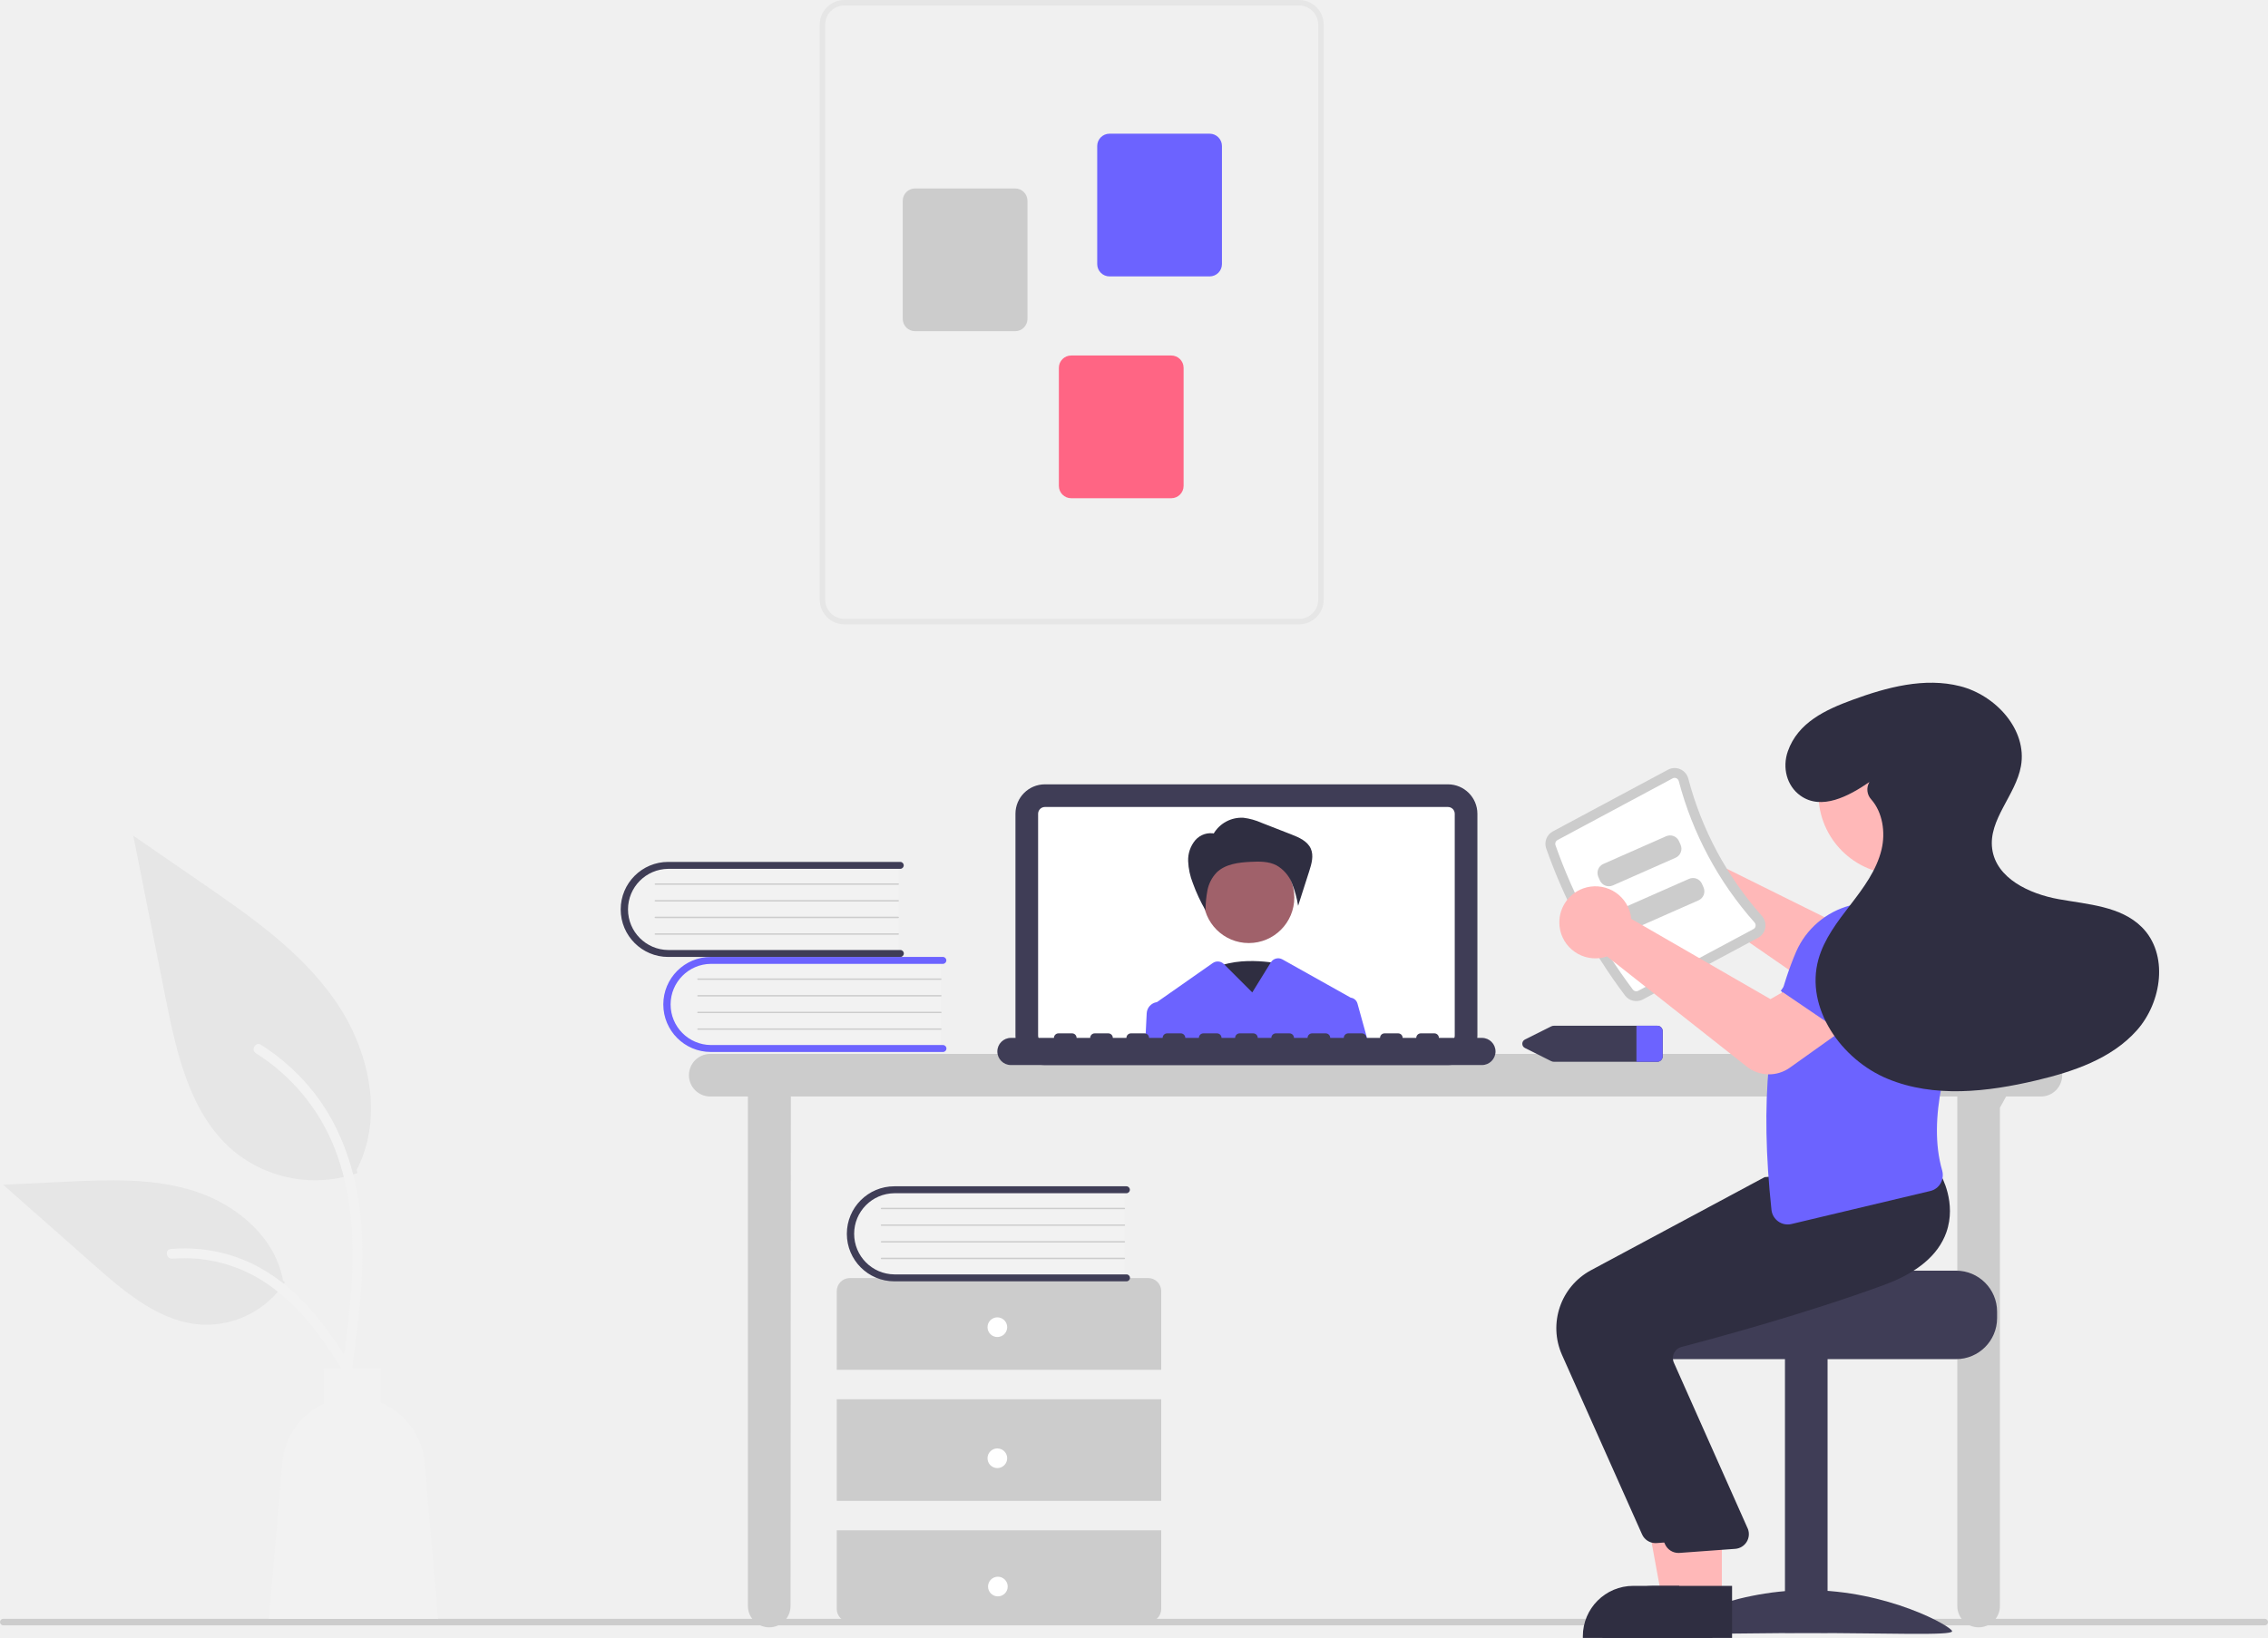
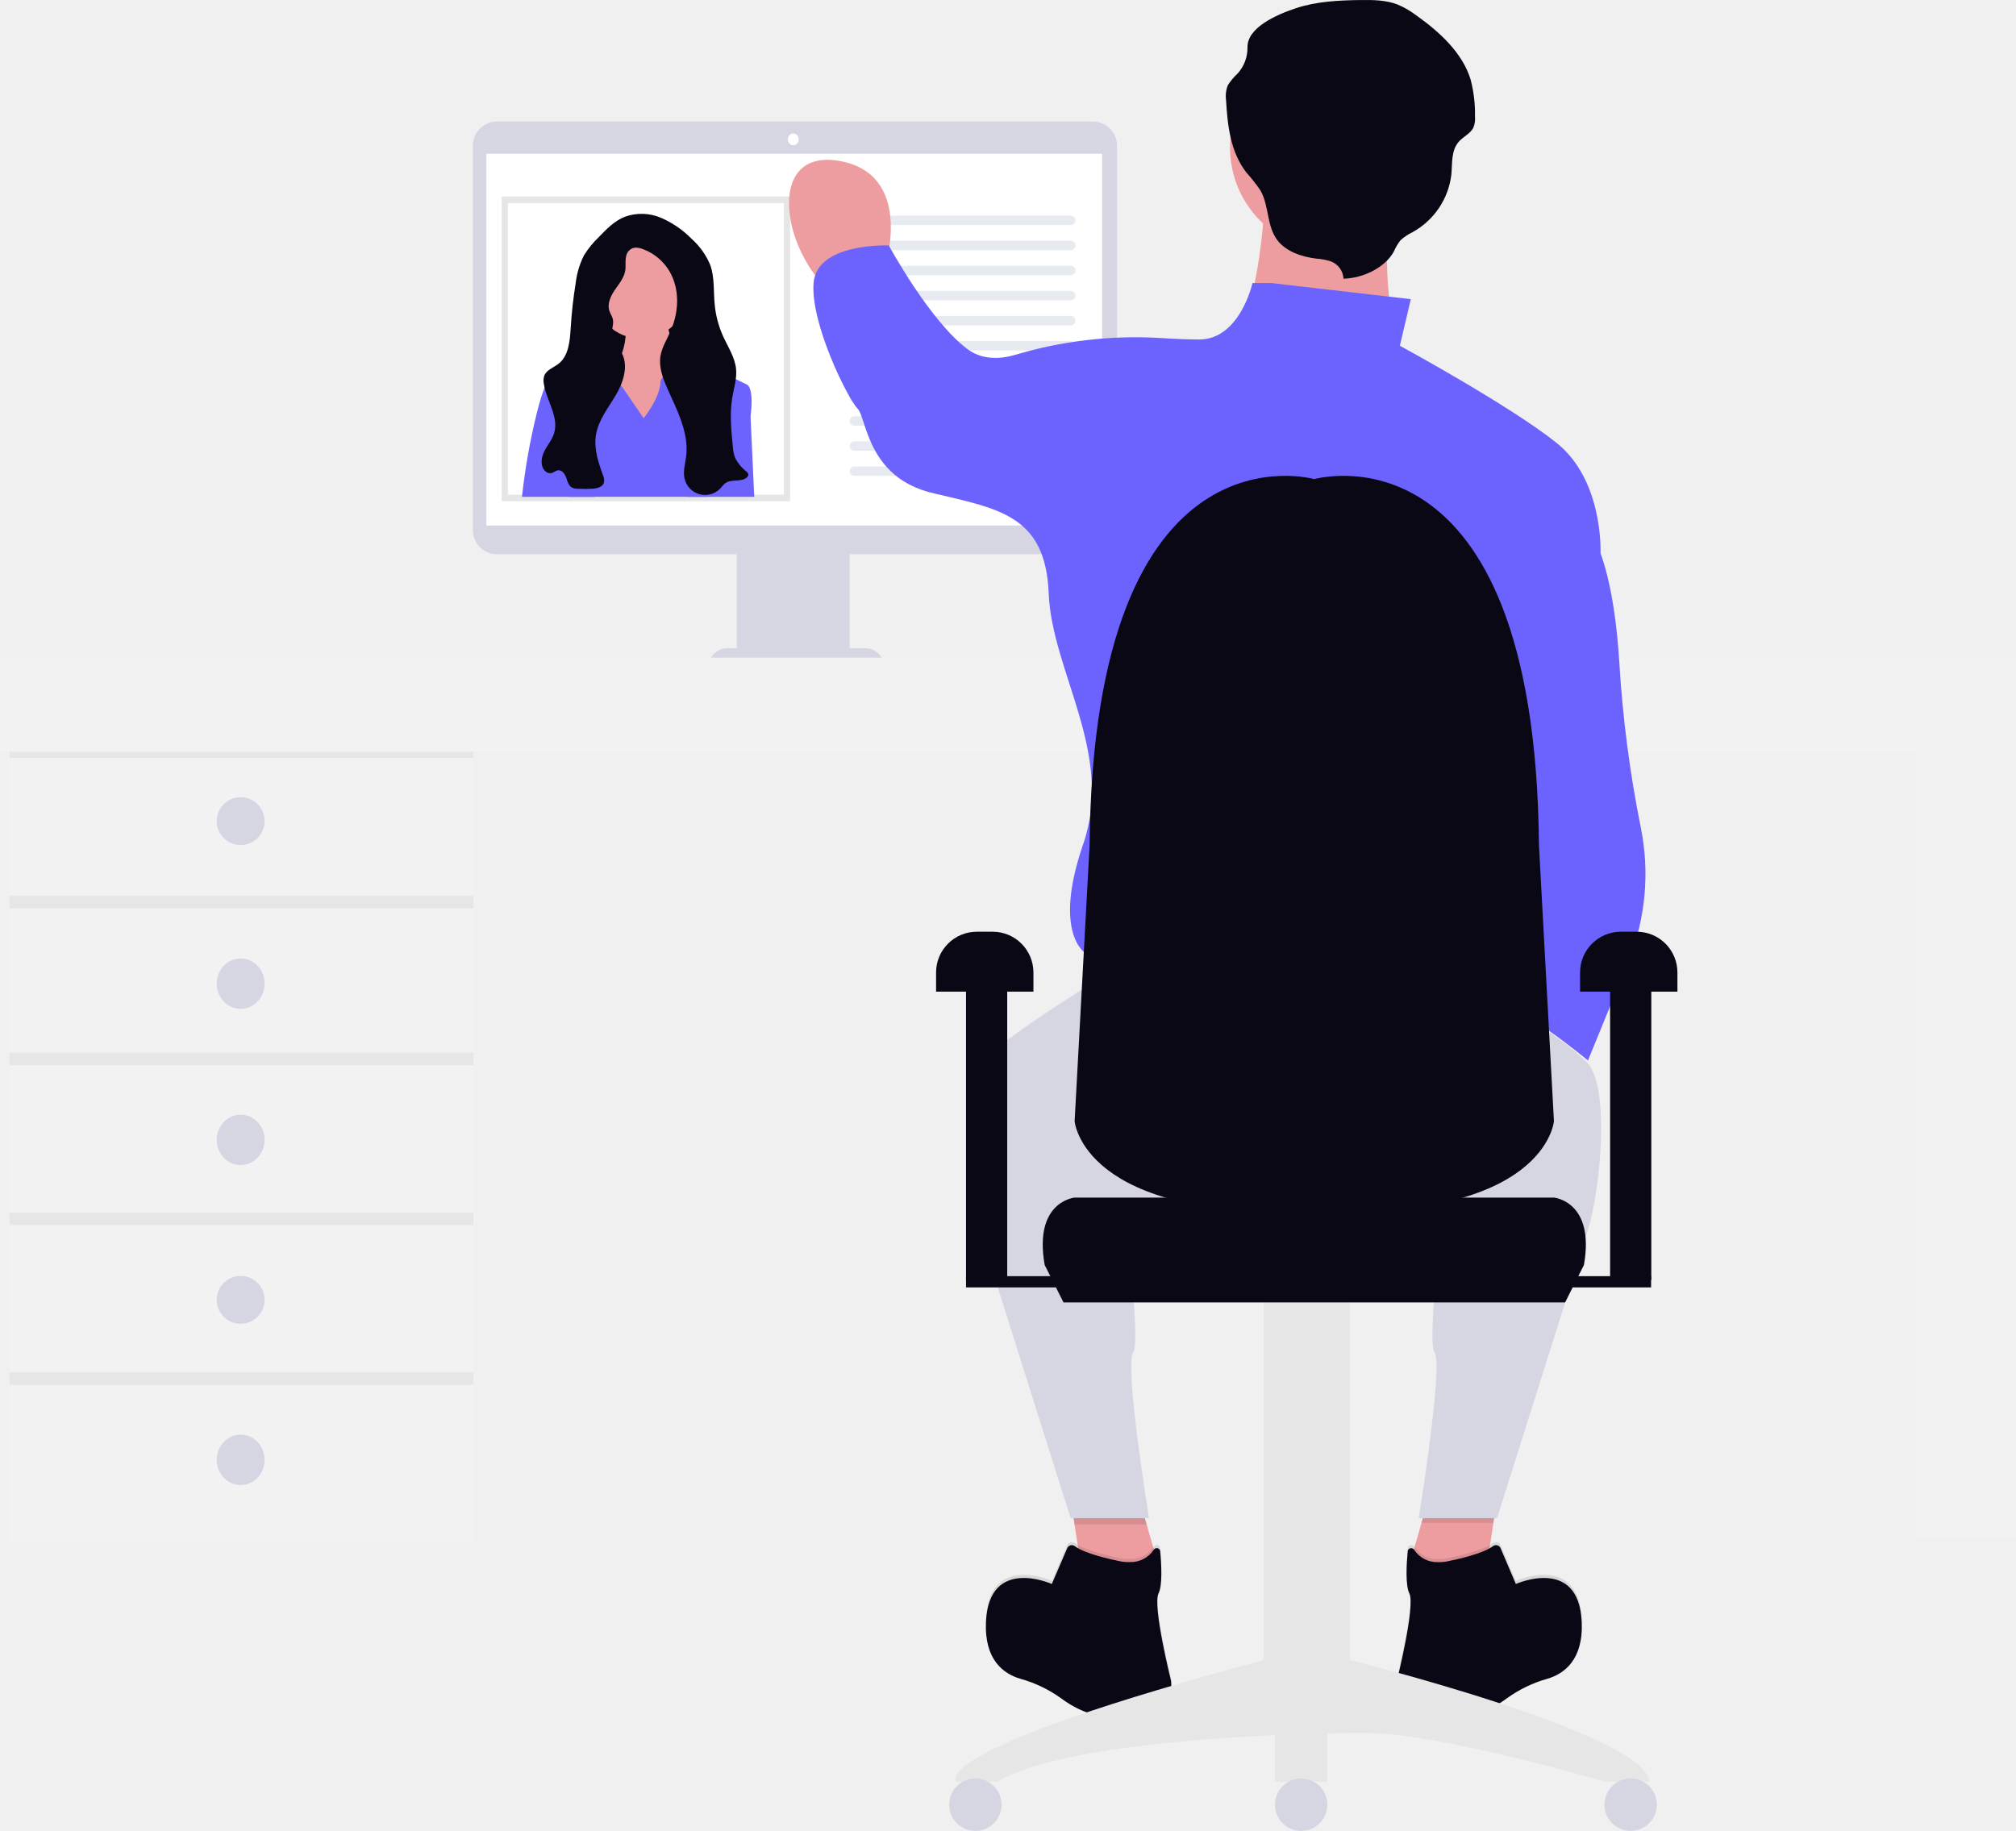
- <svg xmlns="http://www.w3.org/2000/svg" width="692" height="499.877" viewBox="0 0 692 499.877" role="img" artist="Katerina Limpitsouni" source="https://undraw.co/">
-   <path d="M945,696.105H255a1,1,0,0,1,0-2H945a1,1,0,0,1,0,2Z" transform="translate(-254 -200.0616)" fill="#ccc" />
-   <path d="M876.704,521.703h-406a6.5,6.5,0,1,0,0,13h11.5v155.5a6.5,6.5,0,0,0,13,0l.099-155.5H851.204v155.5a6.5,6.5,0,0,0,13,0V538.13l1.891-3.427h10.609a6.5,6.5,0,1,0,0-13Z" transform="translate(-254 -200.0616)" fill="#ccc" />
-   <path d="M695.794,525.105H572.812a8.992,8.992,0,0,1-8.982-8.982V448.414a8.992,8.992,0,0,1,8.982-8.982H695.794a8.992,8.992,0,0,1,8.982,8.982v67.709A8.992,8.992,0,0,1,695.794,525.105Z" transform="translate(-254 -200.0616)" fill="#3f3d56" />
-   <path d="M695.793,446.345H572.813a2.074,2.074,0,0,0-2.07,2.07v67.71a2.074,2.074,0,0,0,2.07,2.07H695.793a2.074,2.074,0,0,0,2.07-2.07v-67.71A2.074,2.074,0,0,0,695.793,446.345Z" transform="translate(-254 -200.0616)" fill="#fff" />
-   <path d="M644.792,494.283s-14.722-3.392-22.82,2.827,10.306,20.355,10.306,20.355Z" transform="translate(-254 -200.0616)" fill="#2f2e41" />
-   <circle cx="381.024" cy="273.924" r="13.887" fill="#a0616a" />
-   <path d="M624.286,454.492a9.898,9.898,0,0,1,9.126-4.856,19.397,19.397,0,0,1,5.515,1.544l9.078,3.541c2.349.916,4.922,2.039,5.941,4.345.946,2.141.24,4.613-.474,6.841l-3.397,10.593a32.246,32.246,0,0,0-1.925-6.998,10.835,10.835,0,0,0-4.704-5.364c-2.358-1.21-5.137-1.185-7.785-1.057-3.749.18-7.826.657-10.489,3.302a10.895,10.895,0,0,0-2.765,5.399,32.5,32.5,0,0,0-.58,6.112,50.669,50.669,0,0,1-3.869-8.295,20.525,20.525,0,0,1-1.438-6.715,9.444,9.444,0,0,1,2.165-6.387,6.195,6.195,0,0,1,6.231-1.961Z" transform="translate(-254 -200.0616)" fill="#2f2e41" />
-   <path d="M668.183,506.325a2.472,2.472,0,0,0-2.07-1.79.86.86,0,0,0-.1-.06L645.282,492.856a2.637,2.637,0,0,0-3.528.908l-5.67,9.18-8.54-8.54-.136-.136a2.636,2.636,0,0,0-3.376-.295l-17.038,11.931c-.03,0-.06.01-.09.01a3.633,3.633,0,0,0-3.03,3.39l-.44,8.89h68.04Z" transform="translate(-254 -200.0616)" fill="#6c63ff" />
-   <path d="M706.158,516.814H693.03a1.382,1.382,0,0,0-1.382-1.382h-4.145a1.382,1.382,0,0,0-1.382,1.382h-4.145a1.382,1.382,0,0,0-1.382-1.382H676.449a1.382,1.382,0,0,0-1.382,1.382h-4.145a1.382,1.382,0,0,0-1.382-1.382h-4.145a1.382,1.382,0,0,0-1.382,1.382h-4.145A1.382,1.382,0,0,0,658.485,515.432h-4.145a1.382,1.382,0,0,0-1.382,1.382h-4.145a1.382,1.382,0,0,0-1.382-1.382H643.285a1.382,1.382,0,0,0-1.382,1.382H637.758a1.382,1.382,0,0,0-1.382-1.382h-4.145a1.382,1.382,0,0,0-1.382,1.382h-4.145a1.382,1.382,0,0,0-1.382-1.382h-4.145a1.382,1.382,0,0,0-1.382,1.382H615.649a1.382,1.382,0,0,0-1.382-1.382h-4.145a1.382,1.382,0,0,0-1.382,1.382h-4.145a1.382,1.382,0,0,0-1.382-1.382h-4.145a1.382,1.382,0,0,0-1.382,1.382h-4.145a1.382,1.382,0,0,0-1.382-1.382h-4.145a1.382,1.382,0,0,0-1.382,1.382H582.485a1.382,1.382,0,0,0-1.382-1.382H576.958a1.382,1.382,0,0,0-1.382,1.382H562.449a4.145,4.145,0,0,0,0,8.291H706.158a4.145,4.145,0,0,0,0-8.291Z" transform="translate(-254 -200.0616)" fill="#3f3d56" />
-   <path d="M541.079,492.74v27.526H472.117a13.771,13.771,0,1,1,0-27.526Z" transform="translate(-254 -200.0616)" fill="#f2f2f2" />
-   <path d="M542.773,520.054a1.059,1.059,0,0,1-1.059,1.059h-70.826a14.504,14.504,0,1,1,0-29.008h70.826a1.059,1.059,0,0,1,0,2.117h-70.826a12.387,12.387,0,0,0,0,24.773h70.826A1.059,1.059,0,0,1,542.773,520.054Z" transform="translate(-254 -200.0616)" fill="#6c63ff" />
-   <path d="M541.079,499.092H466.971a.212.212,0,1,1,0-.423h74.108a.212.212,0,0,1,0,.423Z" transform="translate(-254 -200.0616)" fill="#ccc" />
-   <path d="M541.079,504.174H466.971a.212.212,0,1,1,0-.423h74.108a.212.212,0,0,1,0,.423Z" transform="translate(-254 -200.0616)" fill="#ccc" />
-   <path d="M541.079,509.255H466.971a.212.212,0,1,1,0-.423h74.108a.212.212,0,0,1,0,.423Z" transform="translate(-254 -200.0616)" fill="#ccc" />
-   <path d="M541.079,514.337H466.971a.212.212,0,1,1,0-.423h74.108a.212.212,0,0,1,0,.423Z" transform="translate(-254 -200.0616)" fill="#ccc" />
-   <path d="M528.079,463.74v27.526H459.117a13.771,13.771,0,1,1,0-27.526Z" transform="translate(-254 -200.0616)" fill="#f2f2f2" />
-   <path d="M529.773,491.054a1.059,1.059,0,0,1-1.059,1.059h-70.826a14.504,14.504,0,1,1,0-29.008h70.826a1.059,1.059,0,0,1,0,2.117h-70.826a12.387,12.387,0,0,0,0,24.773h70.826A1.059,1.059,0,0,1,529.773,491.054Z" transform="translate(-254 -200.0616)" fill="#3f3d56" />
-   <path d="M528.079,470.092H453.971a.212.212,0,1,1,0-.423h74.108a.212.212,0,0,1,0,.423Z" transform="translate(-254 -200.0616)" fill="#ccc" />
-   <path d="M528.079,475.174H453.971a.212.212,0,1,1,0-.423h74.108a.212.212,0,0,1,0,.423Z" transform="translate(-254 -200.0616)" fill="#ccc" />
-   <path d="M528.079,480.255H453.971a.212.212,0,1,1,0-.423h74.108a.212.212,0,0,1,0,.423Z" transform="translate(-254 -200.0616)" fill="#ccc" />
-   <path d="M528.079,485.337H453.971a.212.212,0,1,1,0-.423h74.108a.212.212,0,0,1,0,.423Z" transform="translate(-254 -200.0616)" fill="#ccc" />
-   <path d="M608.303,618.105v-24a4,4,0,0,0-4-4h-91a4,4,0,0,0-4,4v24Z" transform="translate(-254 -200.0616)" fill="#ccc" />
-   <rect x="255.303" y="427.043" width="99" height="31" fill="#ccc" />
-   <path d="M509.303,667.105v24a4,4,0,0,0,4,4h91a4,4,0,0,0,4-4v-24Z" transform="translate(-254 -200.0616)" fill="#ccc" />
-   <circle cx="304.303" cy="405.043" r="3" fill="#fff" />
-   <circle cx="304.303" cy="445.043" r="3" fill="#fff" />
-   <circle cx="304.464" cy="484.196" r="3" fill="#fff" />
-   <path d="M597.079,562.74v27.526H528.117a13.771,13.771,0,1,1,0-27.526Z" transform="translate(-254 -200.0616)" fill="#f2f2f2" />
-   <path d="M598.773,590.054a1.059,1.059,0,0,1-1.059,1.059h-70.826a14.504,14.504,0,1,1,0-29.008h70.826a1.059,1.059,0,0,1,0,2.117h-70.826a12.387,12.387,0,0,0,0,24.773h70.826A1.059,1.059,0,0,1,598.773,590.054Z" transform="translate(-254 -200.0616)" fill="#3f3d56" />
-   <path d="M597.079,569.092H522.971a.212.212,0,1,1,0-.423h74.108a.212.212,0,0,1,0,.423Z" transform="translate(-254 -200.0616)" fill="#ccc" />
-   <path d="M597.079,574.174H522.971a.212.212,0,1,1,0-.423h74.108a.212.212,0,0,1,0,.423Z" transform="translate(-254 -200.0616)" fill="#ccc" />
-   <path d="M597.079,579.255H522.971a.212.212,0,1,1,0-.423h74.108a.212.212,0,0,1,0,.423Z" transform="translate(-254 -200.0616)" fill="#ccc" />
-   <path d="M597.079,584.337H522.971a.212.212,0,1,1,0-.423h74.108a.212.212,0,0,1,0,.423Z" transform="translate(-254 -200.0616)" fill="#ccc" />
-   <path d="M504.11,383.083v-175.5a7.53,7.53,0,0,1,7.521-7.521H650.36a7.53,7.53,0,0,1,7.521,7.521v175.5a7.53,7.53,0,0,1-7.521,7.521H511.632A7.53,7.53,0,0,1,504.11,383.083Zm7.521-181.35a5.857,5.857,0,0,0-5.85,5.85v175.5a5.857,5.857,0,0,0,5.85,5.85H650.36a5.857,5.857,0,0,0,5.85-5.85v-175.5a5.857,5.857,0,0,0-5.85-5.85Z" transform="translate(-254 -200.0616)" fill="#e6e6e6" />
-   <path d="M588.775,280.659V244.624a3.765,3.765,0,0,1,3.761-3.761h30.537a3.765,3.765,0,0,1,3.761,3.761v36.036a3.765,3.765,0,0,1-3.761,3.761h-30.537A3.765,3.765,0,0,1,588.775,280.659Z" transform="translate(-254 -200.0616)" fill="#6c63ff" />
-   <path d="M529.44,297.374V261.338a3.765,3.765,0,0,1,3.761-3.761h30.537a3.765,3.765,0,0,1,3.761,3.761v36.036a3.765,3.765,0,0,1-3.761,3.761h-30.537A3.765,3.765,0,0,1,529.44,297.374Z" transform="translate(-254 -200.0616)" fill="#ccc" />
-   <path d="M577.075,348.352V312.317a3.765,3.765,0,0,1,3.761-3.761h30.537a3.765,3.765,0,0,1,3.761,3.761v36.036a3.765,3.765,0,0,1-3.761,3.761h-30.537A3.765,3.765,0,0,1,577.075,348.352Z" transform="translate(-254 -200.0616)" fill="#ff6584" />
-   <path d="M759.563,513.105H728.143a1.941,1.941,0,0,0-.86.2l-7.93,3.97a1.445,1.445,0,0,0,0,2.66l7.93,3.97a1.941,1.941,0,0,0,.86.2h31.42a1.649,1.649,0,0,0,1.74-1.53v-7.94A1.649,1.649,0,0,0,759.563,513.105Z" transform="translate(-254 -200.0616)" fill="#3f3d56" />
-   <path d="M761.303,514.635v7.94a1.649,1.649,0,0,1-1.74,1.53h-6.26v-11h6.26A1.649,1.649,0,0,1,761.303,514.635Z" transform="translate(-254 -200.0616)" fill="#6c63ff" />
-   <path d="M759.327,453.705a11.003,11.003,0,0,1,14.89,6.915,10.588,10.588,0,0,1,.32,1.435l43.938,21.788,10.168-6.739,12.652,14.565L825.769,504.279a11.149,11.149,0,0,1-13.301.513l-44.579-30.828a10.511,10.511,0,0,1-1.015.37,11.003,11.003,0,0,1-14.01-8.561,10.708,10.708,0,0,1-.163-1.34A11.036,11.036,0,0,1,759.327,453.705Z" transform="translate(-254 -200.0616)" fill="#ffb8b8" />
-   <path d="M850.841,587.853H802.831c0,1.38-49.48,2.5-49.48,2.5a12.86,12.86,0,0,0-2.11,2,12.41,12.41,0,0,0-2.9,8v2a12.505,12.505,0,0,0,12.5,12.5h90a12.511,12.511,0,0,0,12.5-12.5v-2A12.517,12.517,0,0,0,850.841,587.853Z" transform="translate(-254 -200.0616)" fill="#3f3d56" />
-   <rect x="798.617" y="614.357" width="13" height="84" transform="translate(1356.235 1112.652) rotate(-180)" fill="#3f3d56" />
-   <path d="M761.617,697.9c0,1.405,19.699.543,44,.543s44,.861,44-.543-19.699-12.543-44-12.543S761.617,696.495,761.617,697.9Z" transform="translate(-254 -200.0616)" fill="#3f3d56" />
-   <polygon points="519.353 487.993 507.094 487.992 501.261 456.195 519.355 456.196 519.353 487.993" fill="#ffb8b8" />
-   <path d="M776.48,699.938l-39.531-.001v-.5a15.386,15.386,0,0,1,15.386-15.386h.001l24.144.001Z" transform="translate(-254 -200.0616)" fill="#2f2e41" />
-   <path d="M755.017,668.337,730.576,613.529a20.086,20.086,0,0,1,8.819-25.784l53.013-28.428,24.191-2.058,22.315-2.028.161.272c.206.348,5.004,8.635,1.76,17.722-2.46,6.893-8.859,12.276-19.019,16.002-23.714,8.695-51.109,16.127-61.786,18.918a3.451,3.451,0,0,0-2.211,1.76,3.498,3.498,0,0,0-.196,2.799l22.707,51.015a4.5,4.5,0,0,1-3.809,6.029L759.553,670.983q-.216.021-.43.021A4.497,4.497,0,0,1,755.017,668.337Z" transform="translate(-254 -200.0616)" fill="#2f2e41" />
-   <polygon points="525.353 487.993 513.094 487.992 507.261 456.195 525.355 456.196 525.353 487.993" fill="#ffb8b8" />
-   <path d="M782.48,699.938l-39.531-.001v-.5a15.386,15.386,0,0,1,15.386-15.386h.001l24.144.001Z" transform="translate(-254 -200.0616)" fill="#2f2e41" />
-   <path d="M762.017,671.337,737.576,616.529a20.086,20.086,0,0,1,8.819-25.784l53.013-28.428,24.191-2.058,22.315-2.028.161.272c.206.348,5.004,8.635,1.76,17.722-2.46,6.893-8.859,12.276-19.019,16.002-23.714,8.695-51.109,16.127-61.786,18.918a3.451,3.451,0,0,0-2.211,1.76,3.498,3.498,0,0,0-.196,2.799l22.707,51.015a4.5,4.5,0,0,1-3.809,6.029L766.553,673.983q-.216.021-.43.021A4.497,4.497,0,0,1,762.017,671.337Z" transform="translate(-254 -200.0616)" fill="#2f2e41" />
-   <path d="M749.835,503.906a167.506,167.506,0,0,1-24.075-44.932,4.303,4.303,0,0,1,2.032-5.179l35.145-18.832a4.247,4.247,0,0,1,3.726-.151,4.319,4.319,0,0,1,2.461,2.884,102.328,102.328,0,0,0,22.446,41.891,4.318,4.318,0,0,1,1.038,3.647,4.247,4.247,0,0,1-2.189,3.018L755.272,505.083A4.303,4.303,0,0,1,749.835,503.906Z" transform="translate(-254 -200.0616)" fill="#ccc" />
-   <path d="M752.233,502.104a1.299,1.299,0,0,0,1.622.335l35.146-18.832a1.246,1.246,0,0,0,.653-.897,1.318,1.318,0,0,0-.325-1.128,105.34,105.34,0,0,1-23.107-43.125,1.319,1.319,0,0,0-.758-.895,1.247,1.247,0,0,0-1.11.046L729.208,456.439a1.298,1.298,0,0,0-.62,1.537,164.507,164.507,0,0,0,23.645,44.127Z" transform="translate(-254 -200.0616)" fill="#fff" />
-   <path d="M866.593,498.883l-27.525,10.459-6.72-18.667a11.168,11.168,0,0,1,5.002-13.499l0,0a11.168,11.168,0,0,1,14.262,2.784Z" transform="translate(-254 -200.0616)" fill="#6c63ff" />
-   <path d="M796.583,572.843a4.999,4.999,0,0,1-2.083-3.549c-3.525-32.91-1.07-58.664,7.506-78.735a24.992,24.992,0,0,1,16.567-14.18l22.25-1.123.115.056A26.005,26.005,0,0,1,855.156,502.9c-7.156,18.863-13.148,38.503-8.579,54.346a5.122,5.122,0,0,1-.484,3.983,4.884,4.884,0,0,1-3.116,2.309L800.599,573.62a4.964,4.964,0,0,1-4.017-.777Z" transform="translate(-254 -200.0616)" fill="#6c63ff" />
-   <circle cx="579.396" cy="242.323" r="24.561" fill="#ffb8b8" />
-   <path d="M765.243,461.838l-19.142,8.45a3.003,3.003,0,0,1-3.956-1.533l-.473-1.073a3.003,3.003,0,0,1,1.533-3.956l19.142-8.45a3.003,3.003,0,0,1,3.956,1.533l.473,1.073A3.003,3.003,0,0,1,765.243,461.838Z" transform="translate(-254 -200.0616)" fill="#ccc" />
-   <path d="M772.243,474.838l-19.142,8.45a3.003,3.003,0,0,1-3.956-1.533l-.473-1.073a3.003,3.003,0,0,1,1.533-3.956l19.142-8.45a3.003,3.003,0,0,1,3.956,1.533l.473,1.073A3.003,3.003,0,0,1,772.243,474.838Z" transform="translate(-254 -200.0616)" fill="#ccc" />
-   <path d="M787.005,525.615l-42.674-33.666a10.517,10.517,0,0,1-1.036.306,11.027,11.027,0,0,1-8.818-1.691,10.913,10.913,0,0,1-4.626-7.733,11.023,11.023,0,0,1,7.209-11.638,11.004,11.004,0,0,1,14.426,7.837,10.571,10.571,0,0,1,.229,1.452L794.196,504.989l10.572-6.086,11.711,15.332-16.414,11.699a10.942,10.942,0,0,1-13.06-.318Z" transform="translate(-254 -200.0616)" fill="#ffb8b8" />
-   <path d="M821.686,519.009l-24.349-16.557,11.443-16.207a11.168,11.168,0,0,1,13.929-3.64l0,0a11.168,11.168,0,0,1,5.894,13.283Z" transform="translate(-254 -200.0616)" fill="#6c63ff" />
-   <path d="M824.391,438.727c-6.313,4.321-14.601,8.762-21.049,4.161-4.234-3.021-5.567-8.615-3.851-13.525,3.087-8.829,11.569-12.715,19.681-15.695,10.544-3.873,22.026-6.954,32.911-4.181s20.506,13.313,18.541,24.373c-1.58,8.894-9.97,16.295-8.779,25.25,1.199,9.012,11.334,13.756,20.281,15.367s18.96,2.128,25.391,8.555c8.203,8.199,6.155,22.853-1.564,31.51s-19.367,12.58-30.654,15.248c-14.955,3.534-31.129,5.392-45.332-.474s-25.256-21.654-21.141-36.46c1.738-6.254,5.832-11.539,9.789-16.685s7.963-10.526,9.472-16.839c1.258-5.261.327-11.369-3.162-15.315a4.437,4.437,0,0,1-.594-5.186Z" transform="translate(-254 -200.0616)" fill="#2f2e41" />
-   <path d="M363.072,558.06a39.063,39.063,0,0,1-37.721-6.645c-13.212-11.089-17.354-29.359-20.725-46.275q-4.985-25.018-9.969-50.036l20.872,14.371c15.01,10.335,30.357,21.001,40.75,35.971s14.929,35.405,6.579,51.603" transform="translate(-254 -200.0616)" fill="#e6e6e6" />
-   <path d="M361.288,618.639c2.112-15.387,4.285-30.973,2.803-46.525-1.316-13.812-5.53-27.303-14.109-38.364A63.82,63.82,0,0,0,333.608,518.912c-1.637-1.034-3.144,1.561-1.514,2.59A60.672,60.672,0,0,1,356.093,550.459c5.225,13.289,6.064,27.776,5.164,41.893-.544,8.537-1.698,17.019-2.861,25.489a1.554,1.554,0,0,0,1.048,1.845,1.509,1.509,0,0,0,1.845-1.048Z" transform="translate(-254 -200.0616)" fill="#f2f2f2" />
-   <path d="M340.941,591.41a28.755,28.755,0,0,1-25.055,12.931c-12.683-.602-23.257-9.454-32.775-17.858l-28.153-24.857,18.633-.892c13.4-.641,27.145-1.239,39.908,2.893s24.533,14.077,26.867,27.287" transform="translate(-254 -200.0616)" fill="#e6e6e6" />
-   <path d="M367.258,627.484c-10.168-17.991-21.961-37.986-43.035-44.377a48.022,48.022,0,0,0-18.101-1.869c-1.922.166-1.442,3.128.476,2.963a44.614,44.614,0,0,1,28.886,7.642c8.145,5.544,14.487,13.252,19.854,21.425,3.288,5.007,6.233,10.226,9.178,15.438.941,1.666,3.693.463,2.74-1.222Z" transform="translate(-254 -200.0616)" fill="#f2f2f2" />
-   <path d="M383.55,646.421A21.774,21.774,0,0,0,370.207,628.184v-10.401H352.762v10.729a21.763,21.763,0,0,0-12.616,17.909l-4.102,47.684h51.608Z" transform="translate(-254 -200.0616)" fill="#f2f2f2" />
+ <svg xmlns="http://www.w3.org/2000/svg" width="800" height="726.677" viewBox="0 0 800 726.677" role="img" artist="Katerina Limpitsouni" source="https://undraw.co/">
+   <g transform="translate(-626.574 -267.202)">
+     <rect width="255.627" height="171.745" rx="9.61" transform="translate(814.208 315.422)" fill="#d6d6e3" />
+     <rect width="244.33" height="147.558" transform="translate(819.582 328.225)" fill="#fff" />
+     <ellipse cx="2.152" cy="2.327" rx="2.152" ry="2.327" transform="translate(939.196 320.186)" fill="#fff" />
+     <rect width="44.79" height="47.278" transform="translate(918.954 480.946)" fill="#d6d6e3" />
+     <path d="M463.3,326.95h54.743a7.465,7.465,0,0,1,7.465,7.465H455.84A7.465,7.465,0,0,1,463.3,326.95Z" transform="translate(451.916 197.542)" fill="#d6d6e3" />
+     <rect width="184.137" height="63.453" transform="translate(630.307 564.305)" fill="#f2f2f2" />
+     <rect width="39.813" height="345.879" transform="translate(1386.761 531.957)" fill="#f2f2f2" />
+     <rect width="184.137" height="3.733" transform="translate(630.307 564.305)" fill="#e6e6e6" />
+     <rect width="184.137" height="63.453" transform="translate(630.307 625.27)" fill="#f2f2f2" />
+     <ellipse cx="9.5" cy="10" rx="9.5" ry="10" transform="translate(712.574 647.61)" fill="#d6d6e3" />
+     <circle cx="9.5" cy="9.5" r="9.5" transform="translate(712.574 583.61)" fill="#d6d6e3" />
+     <rect width="184.137" height="63.453" transform="translate(630.307 688.722)" fill="#f2f2f2" />
+     <ellipse cx="9.5" cy="10" rx="9.5" ry="10" transform="translate(712.574 709.61)" fill="#d6d6e3" />
+     <rect width="184.137" height="63.453" transform="translate(630.307 752.175)" fill="#f2f2f2" />
+     <circle cx="9.5" cy="9.5" r="9.5" transform="translate(712.574 773.61)" fill="#d6d6e3" />
+     <rect width="184.137" height="63.453" transform="translate(630.307 815.628)" fill="#f2f2f2" />
+     <ellipse cx="9.5" cy="10" rx="9.5" ry="10" transform="translate(712.574 836.61)" fill="#d6d6e3" />
+     <rect width="184.137" height="4.977" transform="translate(630.307 684.99)" fill="#e6e6e6" />
+     <rect width="184.137" height="4.977" transform="translate(630.307 622.781)" fill="#e6e6e6" />
+     <rect width="184.137" height="4.977" transform="translate(630.307 748.442)" fill="#e6e6e6" />
+     <rect width="184.137" height="4.977" transform="translate(630.307 811.895)" fill="#e6e6e6" />
+     <rect width="800" height="37.325" transform="translate(626.574 528.225)" fill="#f2f2f2" />
+     <rect width="114.463" height="120.97" transform="translate(825.641 345.183)" fill="#e6e6e6" />
+     <rect width="109.487" height="115.708" transform="translate(828.129 347.82)" fill="#fff" />
+     <rect width="42.364" height="31.963" transform="translate(861.921 381.898)" fill="#090814" />
+     <path d="M499.969,301.075l-16.348,23.042-17.157-1.481s-22.3,1.481-7.465-15.614c7.141-8.212,9.481-15.054,9.953-19.907a15.465,15.465,0,0,0-1.058-8.3l18.588-2.227a13.86,13.86,0,0,0-.3,7.751C488.6,293.971,499.969,301.075,499.969,301.075Z" transform="translate(405.809 114.266)" fill="#ed9da0" />
+     <circle cx="18.588" cy="18.588" r="18.588" transform="translate(862.282 364.417)" fill="#ed9da0" />
+     <path d="M477.646,315.187s6.694-8.174,6.694-14.868a15.03,15.03,0,0,1,8.921-7.465c6.694-2.227,5.947,0,5.947,0l4.454,17.841-1.481,31.963.747,3.732H447.91l3.732-14.868-.747-12.641,2.974-19.322,8.921-5.2,6.694,8.921Z" transform="translate(404.344 117.996)" fill="#6c63ff" />
+     <path d="M470.138,292.09,447.1,295.822s-3.733-.746-8.174,17.095A253.813,253.813,0,0,0,433,346.348h28.74s1.729-29.736,6.221-31.963l6.221-9.617s-9.953-.784-8.485-5.984S470.138,292.09,470.138,292.09Z" transform="translate(400.704 118.051)" fill="#6c63ff" />
+     <path d="M485,290.3l24.523,11.894s2.974.746,1.48,12.641l1.481,31.963H486.057a95.31,95.31,0,0,0,1.12-30.47A203.68,203.68,0,0,1,485,290.3Z" transform="translate(413.401 117.614)" fill="#6c63ff" />
+     <path d="M472.527,267.492c-.323,3.011-2.389,5.487-4.106,7.988s-3.21,5.586-2.252,8.46c.373,1.12,1.107,2.115,1.369,3.272.448,1.991-.56,4.044-.386,6.072.236,2.787,2.6,4.852,3.907,7.316,2.762,5.213.647,11.67-2.339,16.746s-6.893,9.891-7.876,15.7c-.908,5.375.834,10.812,2.712,15.925a4.977,4.977,0,0,1,.423,3.2c-.572,1.717-2.725,2.227-4.541,2.351a47.88,47.88,0,0,1-5.96,0,4.976,4.976,0,0,1-2.177-.46c-1.369-.746-1.779-2.488-2.289-3.932s-1.63-3.086-3.185-2.924c-1.02.112-1.816.983-2.824,1.157a2.912,2.912,0,0,1-2.488-1.02c-1.854-2-1.406-5.238-.187-7.677s3.086-4.566,3.894-7.166c2-6.47-3.011-12.877-4.068-19.571a6.32,6.32,0,0,1,.174-3.285c.908-2.314,3.658-3.173,5.624-4.69,4.019-3.123,4.516-8.908,4.84-13.984a182.45,182.45,0,0,1,2.015-18.215,32.883,32.883,0,0,1,3.285-10.886,36.841,36.841,0,0,1,5.848-7.2c3.061-3.185,6.221-6.445,10.352-8.087a19.658,19.658,0,0,1,14.358.411,38.009,38.009,0,0,1,12.056,8.274A28.541,28.541,0,0,1,506.17,265.7c1.829,5.039,1.244,10.588,1.8,15.925a39.553,39.553,0,0,0,3.347,12.442c1.953,4.28,4.7,8.373,5.126,13.064.336,3.732-.883,7.465-1.505,11.135-1.095,6.432-.435,13.014.211,19.5a15.69,15.69,0,0,0,.946,4.616,16.413,16.413,0,0,0,4.429,5.313,1.9,1.9,0,0,1,.784,1.244,1.506,1.506,0,0,1-.585,1.095c-2.252,2-6.146.523-8.585,2.3a13.8,13.8,0,0,0-1.854,1.966,8.361,8.361,0,0,1-14.32-3.882c-.635-2.911.311-5.9.672-8.858,1.12-9.344-3.658-18.227-7.465-26.824-1.792-4.019-3.422-8.373-2.762-12.728.535-3.5,2.488-6.569,3.919-9.8,2.874-6.457,3.733-14.022,1.244-20.653A20.467,20.467,0,0,0,481.05,260.09c-1.767-.8-4.28-1.891-6.134-.821C471.843,261.072,472.776,264.718,472.527,267.492Z" transform="translate(402.234 106.655)" fill="#090814" />
+     <path d="M1.866,0H87.714a1.866,1.866,0,0,1,0,3.733H1.866A1.866,1.866,0,0,1,1.866,0Z" transform="translate(963.744 352.797)" fill="#e8eaf1" />
+     <path d="M1.866,0H87.714a1.866,1.866,0,0,1,0,3.733H1.866A1.866,1.866,0,0,1,1.866,0Z" transform="translate(963.744 362.75)" fill="#e8eaf1" />
+     <path d="M1.866,0H87.714a1.866,1.866,0,0,1,0,3.733H1.866A1.866,1.866,0,0,1,1.866,0Z" transform="translate(963.744 372.704)" fill="#e8eaf1" />
+     <path d="M1.866,0H87.714a1.866,1.866,0,0,1,0,3.733H1.866A1.866,1.866,0,0,1,1.866,0Z" transform="translate(963.744 382.657)" fill="#e8eaf1" />
+     <path d="M1.866,0H87.714a1.866,1.866,0,0,1,0,3.733H1.866A1.866,1.866,0,0,1,1.866,0Z" transform="translate(963.744 392.61)" fill="#e8eaf1" />
+     <path d="M1.866,0H87.714a1.866,1.866,0,0,1,0,3.733H1.866A1.866,1.866,0,0,1,1.866,0Z" transform="translate(963.744 402.564)" fill="#e8eaf1" />
+     <rect width="89.58" height="3.733" transform="translate(963.744 412.517)" fill="#e8eaf1" />
+     <rect width="89.58" height="3.733" transform="translate(963.744 422.47)" fill="#e8eaf1" />
+     <path d="M1.866,0H87.714a1.866,1.866,0,0,1,0,3.733H1.866A1.866,1.866,0,0,1,1.866,0Z" transform="translate(963.744 432.424)" fill="#e8eaf1" />
+     <path d="M1.866,0H87.714a1.866,1.866,0,0,1,0,3.733H1.866A1.866,1.866,0,0,1,1.866,0Z" transform="translate(963.744 442.377)" fill="#e8eaf1" />
+     <path d="M1.866,0H87.714a1.866,1.866,0,0,1,0,3.733H1.866A1.866,1.866,0,0,1,1.866,0Z" transform="translate(963.744 452.33)" fill="#e8eaf1" />
+     <path d="M750.837,655.934l-4.977,32.348L716,682.062s6.221-21.151,7.465-26.128,1.244,0,1.244,0Z" transform="translate(469.803 206.35)" fill="#ed9da0" />
+     <path d="M642.837,682.062l-29.86,6.221-3.446-22.4L608,655.934h26.128s0-4.977,1.244,0c.448,1.792,1.543,5.7,2.774,9.953C640.348,673.427,642.837,682.062,642.837,682.062Z" transform="translate(443.433 206.35)" fill="#ed9da0" />
+     <path d="M638.166,665.887H609.55l-1.53-9.953h26.128s0-4.977,1.244,0C635.84,657.726,636.934,661.632,638.166,665.887Z" transform="translate(443.438 206.35)" opacity="0.1" />
+     <path d="M719.79,665.387h28.616l1.53-9.953H723.784s0-4.977-1.244,0C722.117,657.226,721.022,661.132,719.79,665.387Z" transform="translate(470.729 206.228)" opacity="0.1" />
+     <path d="M774.325,340.5s16.174,1.244,19.907,59.72a475.512,475.512,0,0,0,8.473,65.319,92.742,92.742,0,0,1-4.977,53.7L781.79,558.229s-29.86-24.883-39.813-23.639c0,0,17.418-23.639,16.174-37.325S737,385.29,737,385.29Z" transform="translate(474.931 129.871)" fill="#6c63ff" />
+     <path d="M627.3,489.5s-38.569,23.639-47.278,33.592-4.977,49.767,0,65.941S616.106,703.5,616.106,703.5h31.1s-9.953-60.964-6.221-65.941-7.465-93.313-7.465-93.313Z" transform="translate(435.327 166.252)" fill="#d6d6e3" />
+     <path d="M738.907,489.5s38.569,23.639,47.278,33.592,4.977,49.767,0,65.941S750.1,703.5,750.1,703.5H719s9.953-60.964,6.221-65.941,7.465-93.313,7.465-93.313Z" transform="translate(470.536 166.252)" fill="#d6d6e3" />
+     <path d="M673.829,238.236s0,48.523-17.418,73.406,79.627,3.732,79.627,3.732a25.842,25.842,0,0,1-9.331-13.064c-5.126-18.252-7.067-50.4.622-64.075C738.526,218.33,673.829,238.236,673.829,238.236Z" transform="translate(454.743 102.741)" fill="#ed9da0" />
+     <path d="M743.785,587.238c-44.5,1.966-118.532,10.252-129.754-2.041-18.1-19.819-11.683-37.661-2.339-48.523,3.658-4.267,6.943-11.409,9.6-18.538.9-2.414,1.729-4.815,2.488-7.1,2.874-8.871,12.442-14.992,23.266-14.992h89.866c10.887,0,20.467,6.221,23.291,15.092a39.922,39.922,0,0,0,5.723,11.633,28.169,28.169,0,0,0,4.591,4.977c4.529,3.845,7.465,12.131,9.369,21.25C783.909,568.3,766.889,586.217,743.785,587.238Z" transform="translate(442.093 167.849)" fill="#d6d6e3" />
+     <path d="M634.222,675.516c-3.894-.784-14.059-3.023-18-6.022a1.978,1.978,0,0,0-2.986.834l-6.1,14.2s-24.883-11.2-26.128,14.93c-.722,15.241,7.017,20.74,13.6,22.681a51.182,51.182,0,0,1,16.261,7.8c5.984,4.454,15.1,9.02,25.456,6.557a24.266,24.266,0,0,1,6.383-.622c4.641.149,12.641-1.244,11.757-12.8,0,0-7.465-29.86-4.977-34.837,1.568-3.135,1.157-11.2.647-16.747a1.381,1.381,0,0,0-2.488-.635,10.949,10.949,0,0,1-9.593,4.977A17.42,17.42,0,0,1,634.222,675.516Z" transform="translate(436.832 210.108)" opacity="0.1" />
+     <path d="M634.222,676.516c-3.894-.784-14.059-3.023-18-6.022a1.978,1.978,0,0,0-2.986.834l-6.1,14.2s-24.883-11.2-26.128,14.93c-.722,15.241,7.017,20.74,13.6,22.681a51.183,51.183,0,0,1,16.261,7.8c5.984,4.454,15.1,9.02,25.456,6.557a24.268,24.268,0,0,1,6.383-.622c4.641.149,12.641-1.244,11.757-12.8,0,0-7.465-29.86-4.977-34.837,1.568-3.135,1.157-11.2.647-16.747a1.381,1.381,0,0,0-2.488-.634,10.948,10.948,0,0,1-9.593,4.977,17.409,17.409,0,0,1-3.832-.311Z" transform="translate(436.832 210.353)" fill="#090814" />
+     <path d="M732.236,675.516c3.894-.784,14.059-3.023,18-6.022a1.978,1.978,0,0,1,2.986.834l6.059,14.2s24.883-11.2,26.128,14.93c.722,15.241-7.017,20.74-13.6,22.681a51.183,51.183,0,0,0-16.174,7.826c-5.984,4.454-15.1,9.02-25.456,6.557a24.257,24.257,0,0,0-6.383-.622c-4.641.149-12.641-1.244-11.757-12.8,0,0,7.465-29.86,4.977-34.837-1.568-3.135-1.157-11.2-.647-16.747a1.381,1.381,0,0,1,2.488-.635,10.949,10.949,0,0,0,9.593,4.977A17.417,17.417,0,0,0,732.236,675.516Z" transform="translate(468.821 210.108)" opacity="0.1" />
+     <path d="M732.236,676.516c3.894-.784,14.059-3.023,18-6.022a1.978,1.978,0,0,1,2.986.834l6.059,14.2s24.883-11.2,26.128,14.93c.722,15.241-7.017,20.74-13.6,22.681a51.183,51.183,0,0,0-16.174,7.826c-5.984,4.454-15.1,9.02-25.456,6.557a24.267,24.267,0,0,0-6.383-.622c-4.641.149-12.641-1.244-11.757-12.8,0,0,7.465-29.86,4.977-34.837-1.568-3.135-1.157-11.2-.647-16.747a1.381,1.381,0,0,1,2.488-.635,10.949,10.949,0,0,0,9.593,4.977,17.413,17.413,0,0,0,3.782-.336Z" transform="translate(468.821 210.353)" fill="#090814" />
+     <path d="M556.528,269.635s11.2-36.081-18.663-41.058-22.4,38.569,0,54.743S556.528,269.635,556.528,269.635Z" transform="translate(421.5 102.447)" fill="#ed9da0" />
+     <path d="M707.663,270.434H700.2s-4.977,22.4-21.151,22.4c-4.317,0-10.215-.261-16.56-.659a166.618,166.618,0,0,0-56.46,6.756c-6.308,1.829-13.238,1.991-19.048-2.364-14.93-11.2-31.1-41.058-31.1-41.058s-28.616-1.244-29.86,14.93S539.7,316.469,543.433,320.2s3.732,27.372,29.86,33.593,44.79,8.709,46.034,39.813,26.128,63.453,13.686,99.533,1.244,43.546,1.244,43.546,116.952,64.7,151.789,7.465c0,0-13.686-38.569,0-57.232s7.465-64.7,7.465-64.7l44.79-44.79s1.244-28.616-17.418-43.546-62.208-38.569-62.208-38.569l4.355-18.488Z" transform="translate(423.397 109.112)" fill="#6c63ff" />
+     <rect width="20.802" height="23.776" transform="translate(1132.503 950.544)" fill="#e6e6e6" />
+     <rect width="34.177" height="145.63" transform="translate(1128.036 784.125)" fill="#e6e6e6" />
+     <path d="M702.574,632.994c92.068,3.592,95.1-35.882,95.1-35.882l-5.947-109.455c-1.48-170.469-89.157-145.35-89.157-145.35s-87.677-25.063-89.157,145.35L607.47,597.112S610.444,636.586,702.574,632.994Z" transform="translate(445.543 115.058)" fill="#090814" />
+     <path d="M571.73,755.173s-14.868-11.882,124.865-49.033h28.23s120.323,29.686,121.8,49.033H828.8s-65.381-19.347-95.1-19.347-118.88,2.974-145.568,19.322Z" transform="translate(434.465 219.148)" fill="#e6e6e6" />
+     <g transform="translate(998.033 637.001)">
+       <rect width="16.348" height="120.361" transform="translate(11.882 17.842)" fill="#090814" />
+       <rect width="38.631" height="4.454" transform="translate(11.882 136.71)" fill="#090814" />
+       <path d="M542.774,419.77h6.283a16.174,16.174,0,0,1,16.174,16.174v7.6H526.6v-7.6a16.174,16.174,0,0,1,16.174-16.174Z" transform="translate(-526.6 -419.77)" fill="#090814" />
+     </g>
+     <g transform="translate(1238.755 637.001)">
+       <rect width="16.348" height="120.361" transform="translate(26.75 17.842)" fill="#090814" />
+       <rect width="43.017" height="4.454" transform="translate(0 136.71)" fill="#090814" />
+       <path d="M748.174,419.77h6.283a16.174,16.174,0,0,1,16.174,16.174v7.6H732v-7.6a16.174,16.174,0,0,1,16.174-16.174Z" transform="translate(-717.17 -419.77)" fill="#090814" />
+     </g>
+     <circle cx="10.401" cy="10.401" r="10.401" transform="translate(1003.222 973.077)" fill="#d6d6e3" />
+     <circle cx="10.401" cy="10.401" r="10.401" transform="translate(1132.503 973.077)" fill="#d6d6e3" />
+     <circle cx="10.401" cy="10.401" r="10.401" transform="translate(1263.265 973.077)" fill="#d6d6e3" />
+     <path d="M705.058,603.235h99.533l7.465-14.855c4.454-25.257-11.882-26.75-11.882-26.75H609.953s-16.348,1.481-11.882,26.75l7.465,14.855Z" transform="translate(443.06 180.891)" fill="#090814" />
+     <ellipse cx="41.222" cy="41.222" rx="41.222" ry="41.222" transform="translate(1114.683 284.532)" fill="#ed9da0" />
+     <path d="M892.718,382.167a7.71,7.71,0,0,0-4.939-6.855,23.216,23.216,0,0,0-5.869-1.12c-5.855-.728-11.869-2.8-15.273-7.121-4.537-5.749-3.3-13.791-6.933-20.033A69.845,69.845,0,0,0,854.165,340c-6.339-8.205-7.466-18.683-8.04-28.643a11.915,11.915,0,0,1,.7-5.99,23.166,23.166,0,0,1,3.918-4.673,15.208,15.208,0,0,0,3.886-10.359c-.185-7.719,11.236-12.905,19.338-15.572s16.872-3.091,25.5-3.2c4.958-.065,10.074-.008,14.631,1.741a33.933,33.933,0,0,1,7.336,4.219c9.55,6.756,18.515,15.061,21.724,25.571a53.526,53.526,0,0,1,1.741,14.685,9.319,9.319,0,0,1-.68,4.52c-1.146,2.227-3.849,3.432-5.594,5.32-3.263,3.527-2.676,8.631-3.1,13.195a30.17,30.17,0,0,1-15.363,22.859,19.628,19.628,0,0,0-4.8,3.209,20.213,20.213,0,0,0-2.649,4.471C909.27,377.725,900.614,381.942,892.718,382.167Z" transform="translate(266.986 -4.343)" fill="#090814" />
+   </g>
</svg>
